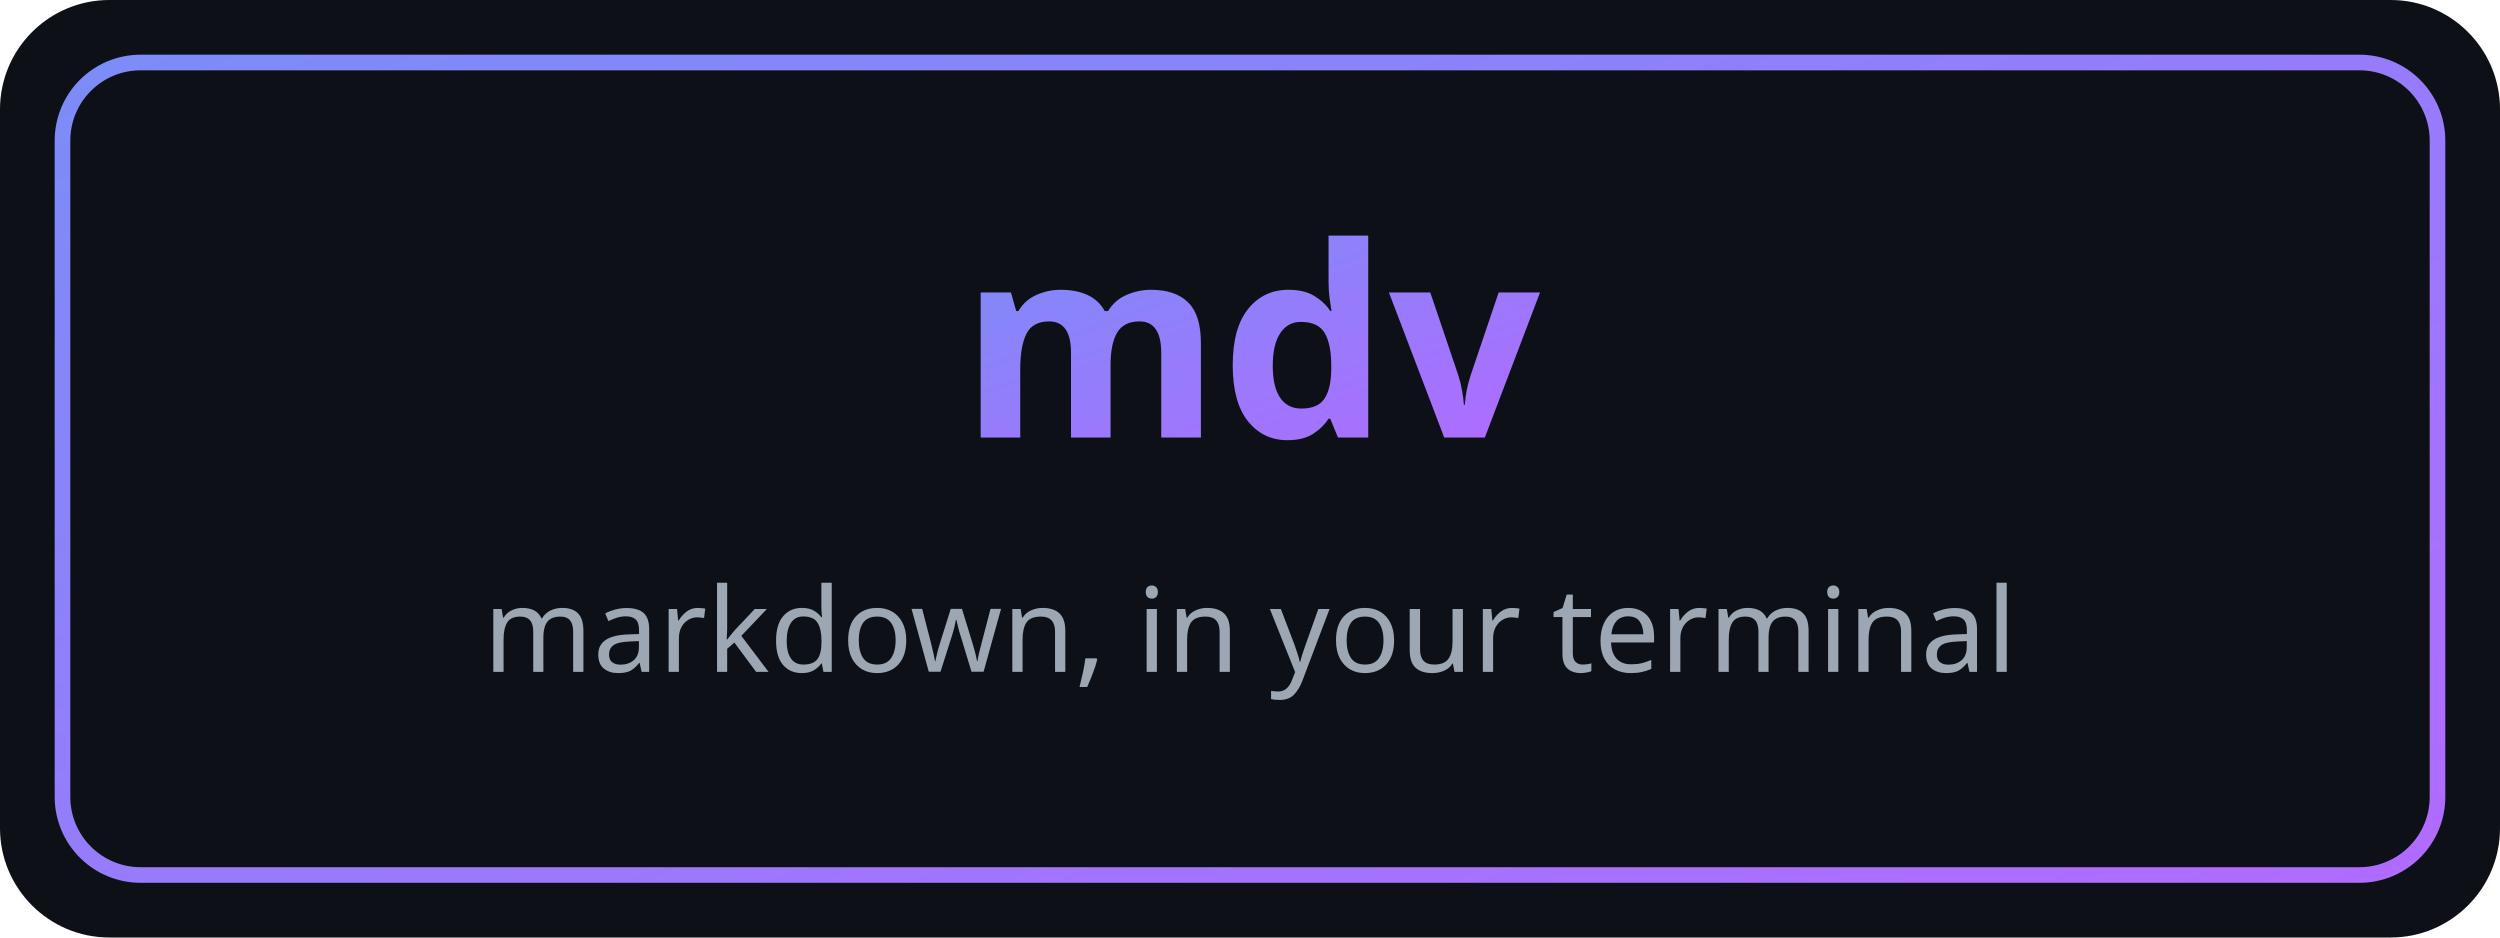
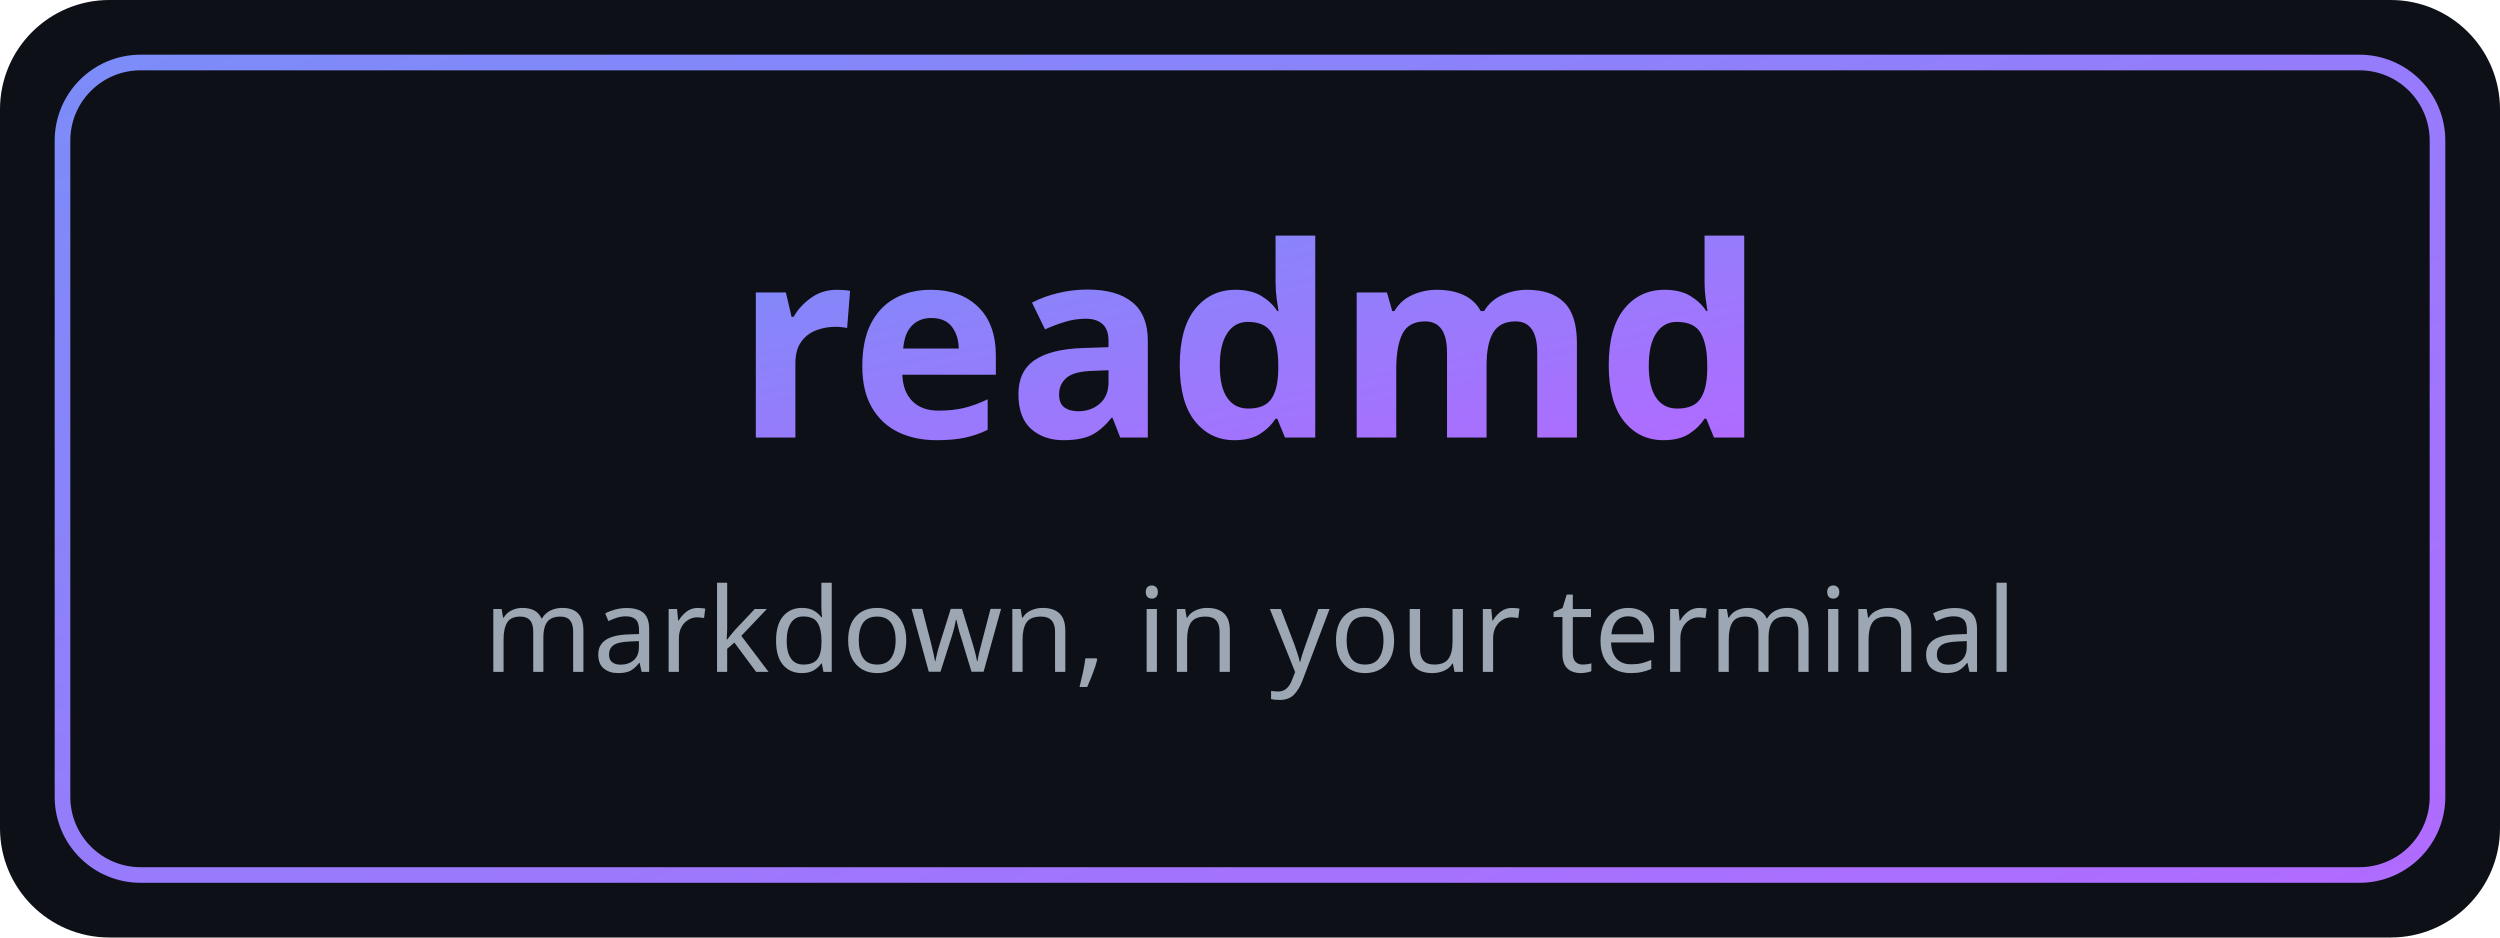
<svg xmlns="http://www.w3.org/2000/svg" width="320" height="120" viewBox="0 0 320 120">
  <defs>
    <linearGradient id="g" x1="0" y1="0" x2="1" y2="1">
      <stop offset="0" stop-color="#7c8cf8" />
      <stop offset="1" stop-color="#b06bff" />
    </linearGradient>
  </defs>
  <rect x="0" y="0" width="320" height="120" rx="14" fill="#0d1117" />
  <rect x="8" y="8" width="304" height="104" rx="10" fill="none" stroke="url(#g)" stroke-width="2" />
-   <text x="160" y="56" font-family="Segoe UI, sans-serif" font-size="34" font-weight="700" fill="url(#g)" text-anchor="middle">mdv</text>
+   <text x="160" y="56" font-family="Segoe UI, sans-serif" font-size="34" font-weight="700" fill="url(#g)" text-anchor="middle">readmd</text>
  <text x="160" y="86" font-family="Segoe UI, sans-serif" font-size="15" fill="#9da7b3" text-anchor="middle">markdown, in your terminal</text>
</svg>
